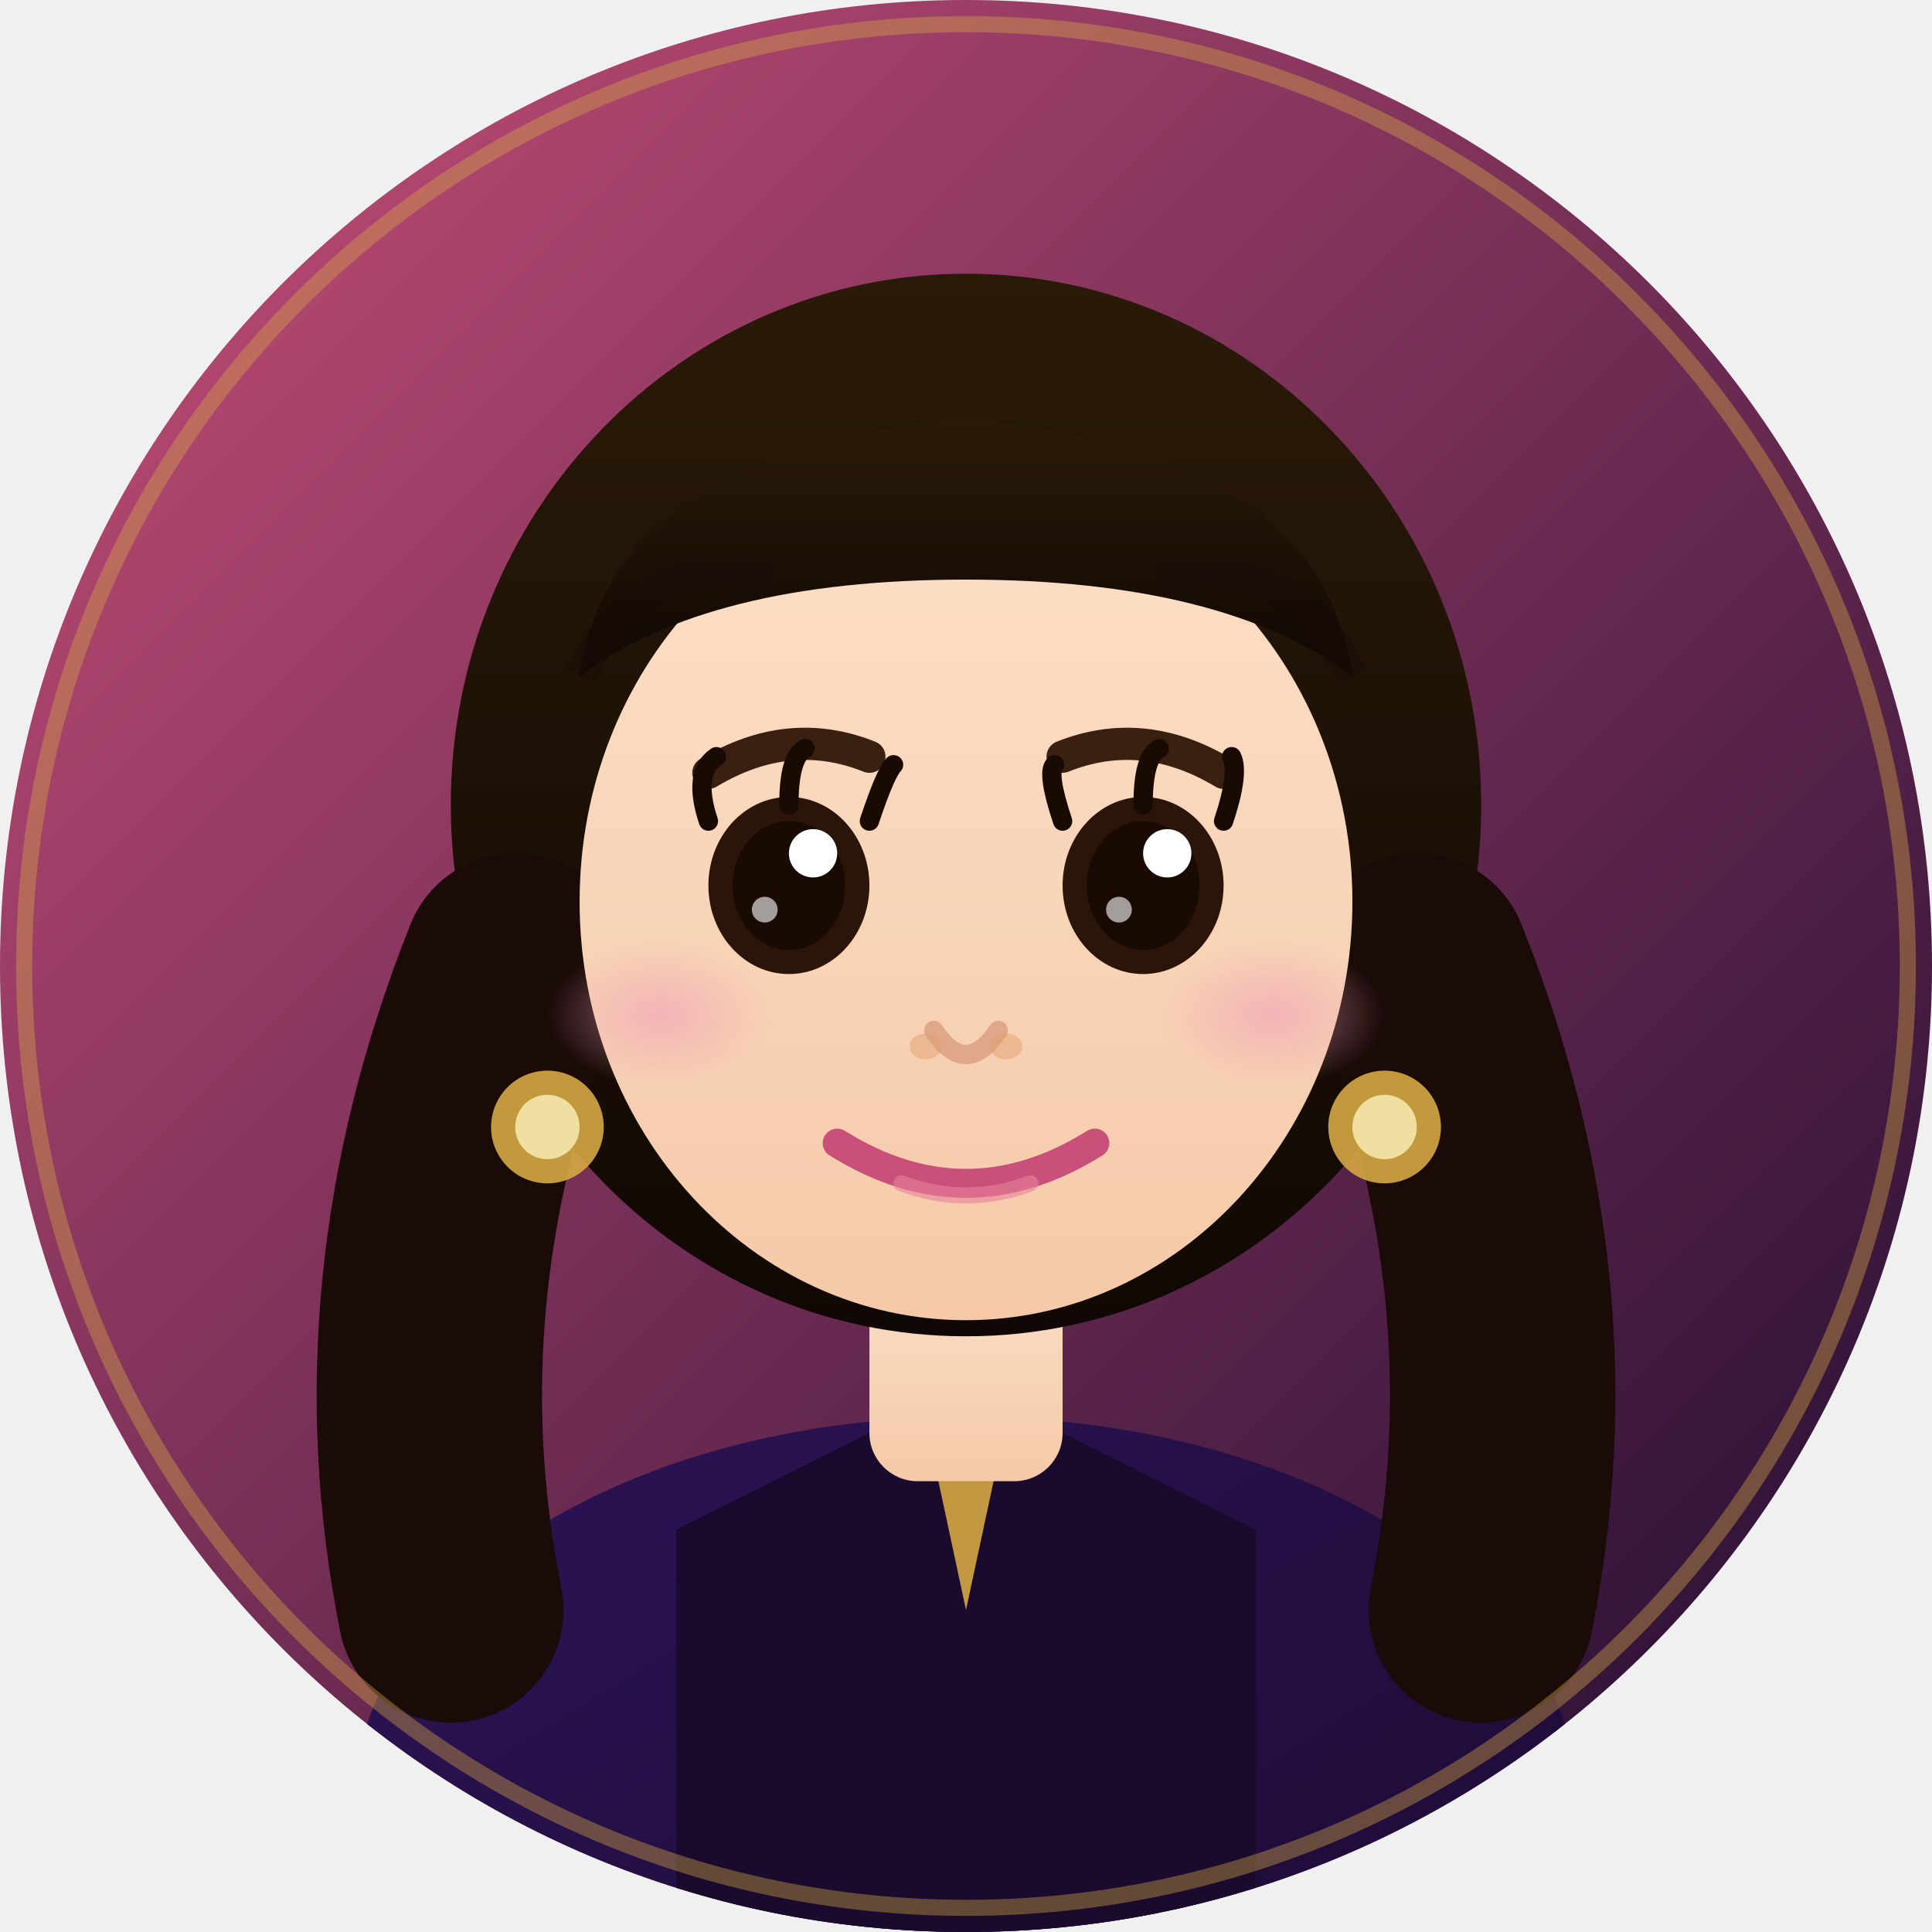
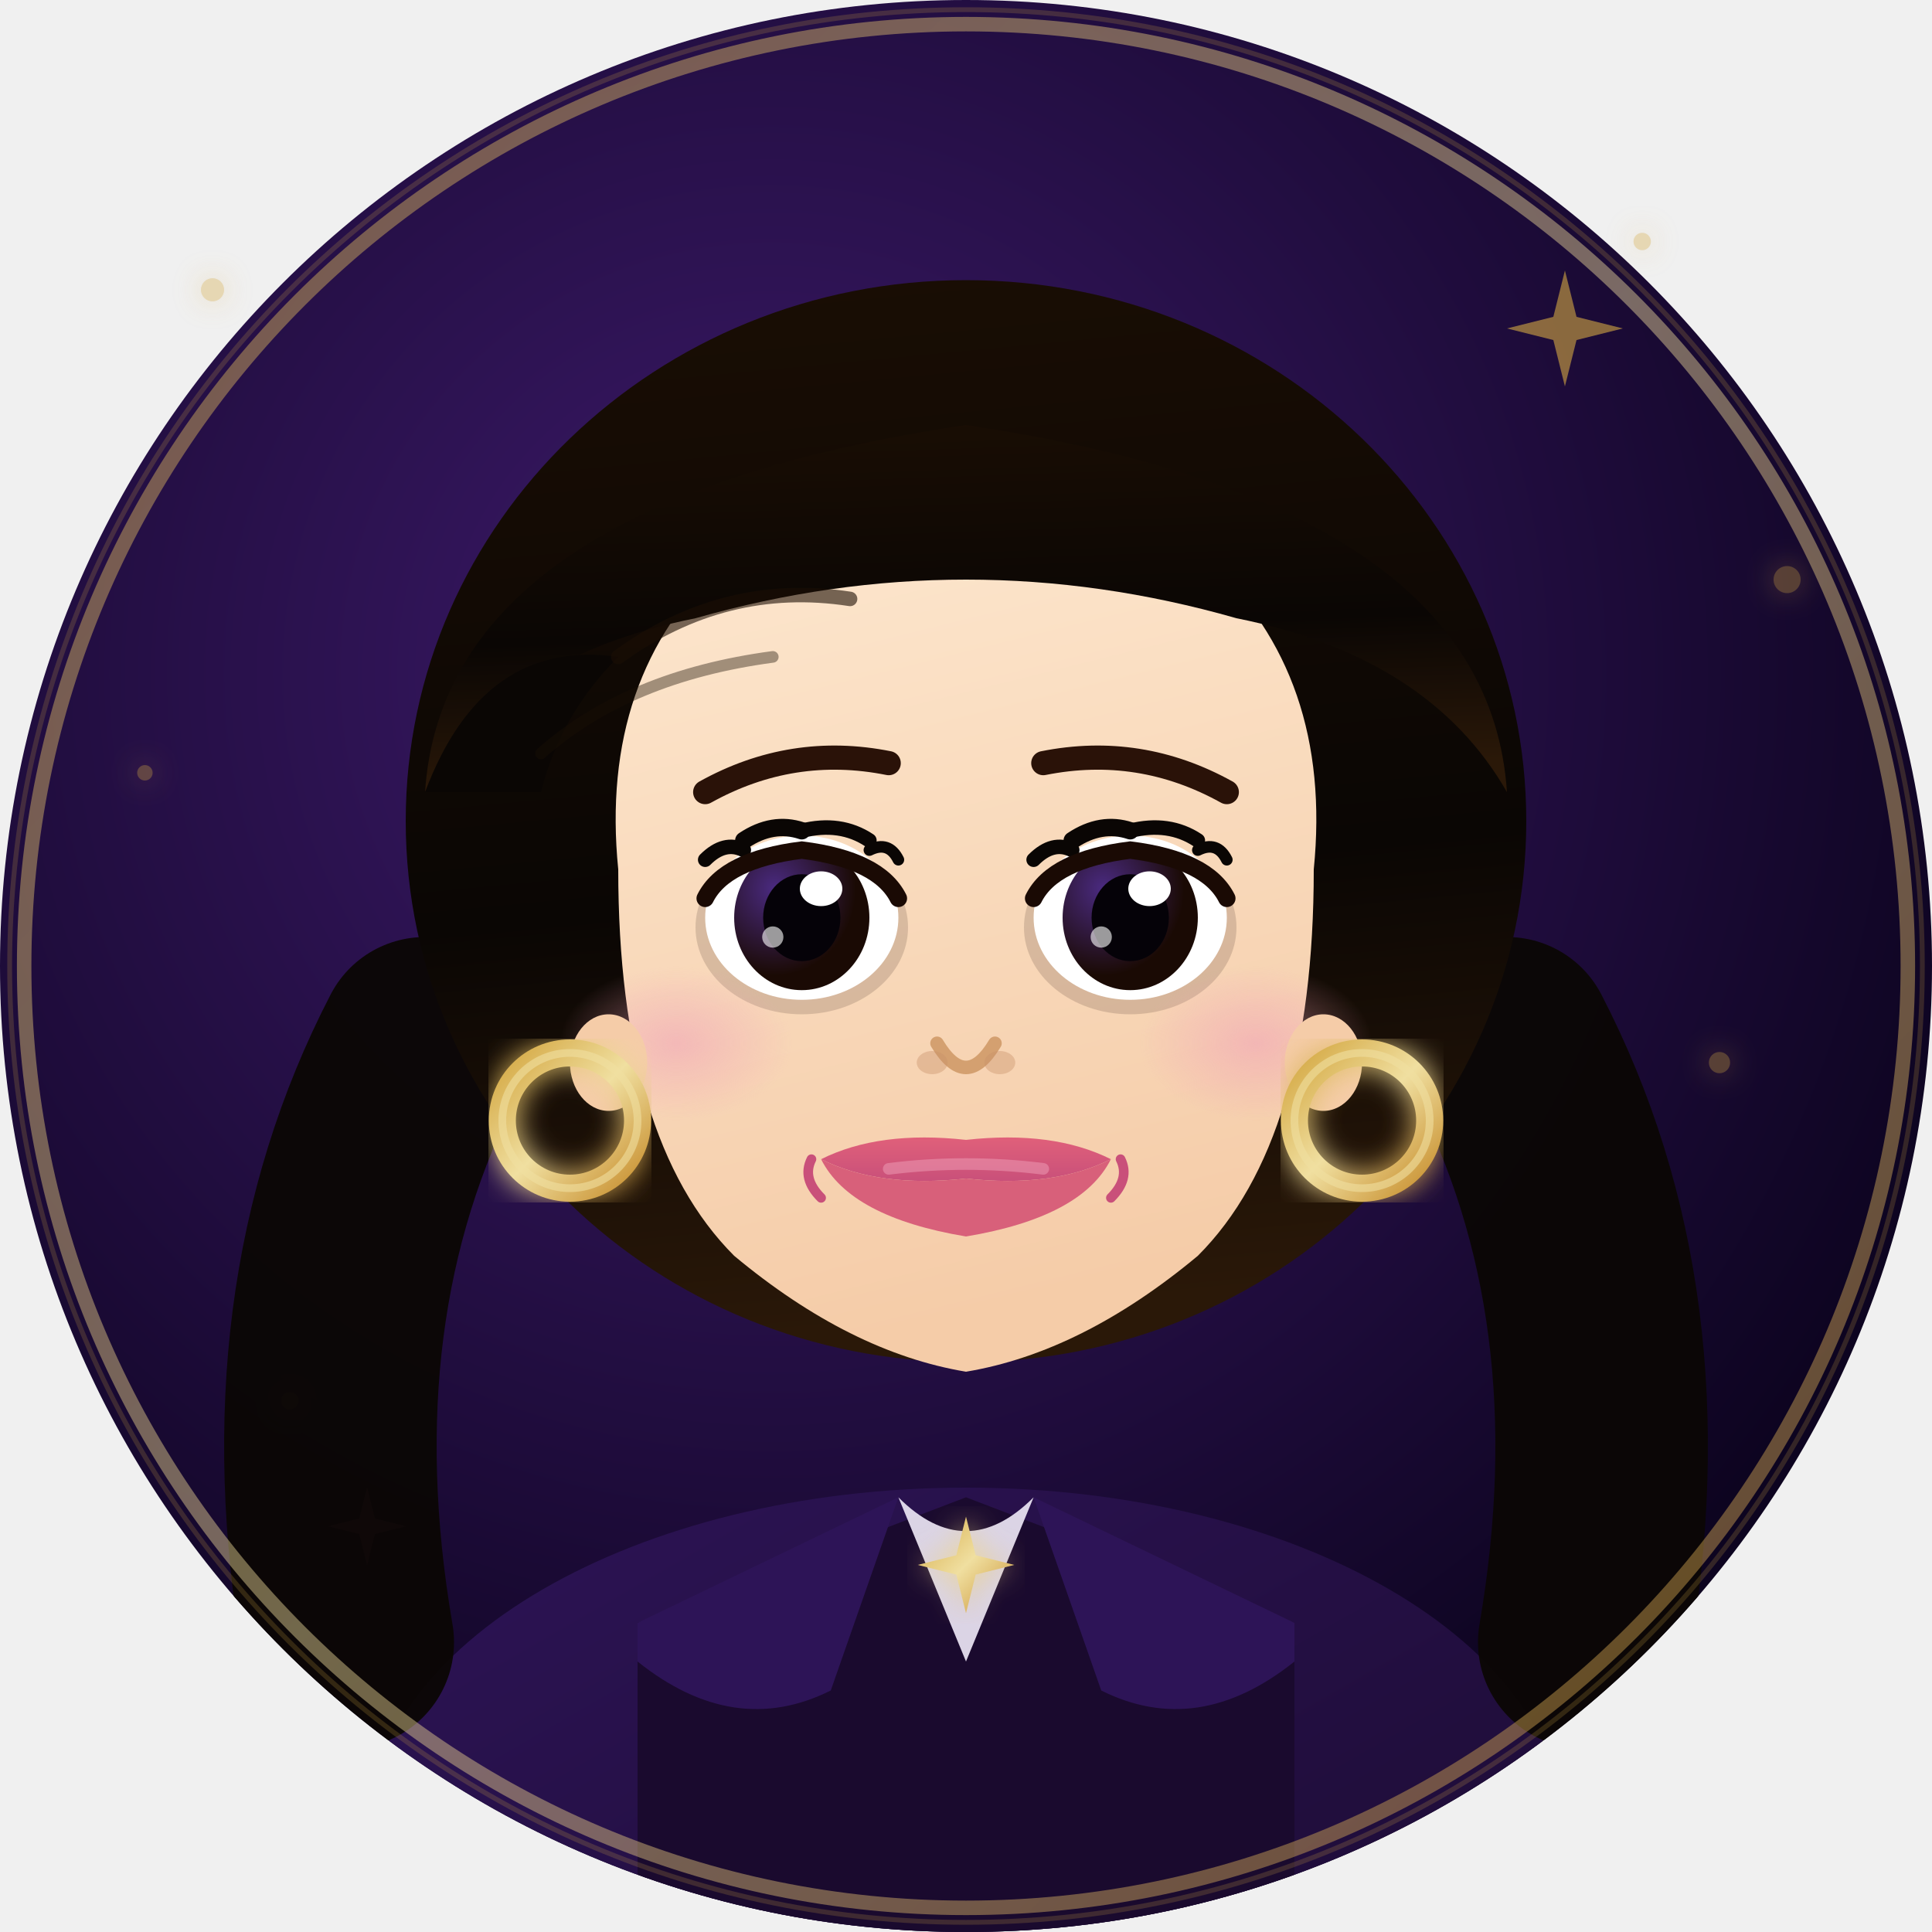
- <svg xmlns="http://www.w3.org/2000/svg" viewBox="0 0 120 120" width="120" height="120">
+ <svg xmlns="http://www.w3.org/2000/svg" viewBox="0 0 200 200" width="200" height="200">
  <defs>
-     <linearGradient id="bgGrad" x1="0%" y1="0%" x2="100%" y2="100%">
-       <stop offset="0%" stop-color="#c9507a" />
-       <stop offset="100%" stop-color="#1a0a2e" />
+     <radialGradient id="bgGrad" cx="40%" cy="35%" r="65%">
+       <stop offset="0%" stop-color="#3d1a6b" />
+       <stop offset="100%" stop-color="#0d0420" />
+     </radialGradient>
+     <linearGradient id="skin" x1="0%" y1="0%" x2="20%" y2="100%">
+       <stop offset="0%" stop-color="#fde8d0" />
+       <stop offset="100%" stop-color="#f5cca8" />
    </linearGradient>
-     <linearGradient id="skinGrad" x1="0%" y1="0%" x2="0%" y2="100%">
-       <stop offset="0%" stop-color="#fce0c8" />
-       <stop offset="100%" stop-color="#f5c9a8" />
+     <linearGradient id="hair" x1="0%" y1="0%" x2="10%" y2="100%">
+       <stop offset="0%" stop-color="#1a0e04" />
+       <stop offset="60%" stop-color="#0a0604" />
+       <stop offset="100%" stop-color="#2a1808" />
    </linearGradient>
-     <linearGradient id="hairGrad" x1="0%" y1="0%" x2="0%" y2="100%">
-       <stop offset="0%" stop-color="#2a1a08" />
-       <stop offset="100%" stop-color="#100804" />
-     </linearGradient>
-     <linearGradient id="suitGrad" x1="0%" y1="0%" x2="100%" y2="100%">
+     <linearGradient id="suit" x1="0%" y1="0%" x2="100%" y2="100%">
      <stop offset="0%" stop-color="#2d1457" />
      <stop offset="100%" stop-color="#1a0a2e" />
    </linearGradient>
-     <clipPath id="outerCircle">
-       <circle cx="60" cy="60" r="60" />
-     </clipPath>
+     <linearGradient id="gold" x1="0%" y1="0%" x2="100%" y2="100%">
+       <stop offset="0%" stop-color="#d4a843" />
+       <stop offset="50%" stop-color="#f0dfa0" />
+       <stop offset="100%" stop-color="#c89030" />
+     </linearGradient>
+     <linearGradient id="lip" x1="0%" y1="0%" x2="0%" y2="100%">
+       <stop offset="0%" stop-color="#e0607a" />
+       <stop offset="100%" stop-color="#c9507a" />
+     </linearGradient>
    <radialGradient id="blush" cx="50%" cy="50%" r="50%">
-       <stop offset="0%" stop-color="#f0a0b8" stop-opacity="0.6" />
+       <stop offset="0%" stop-color="#f0a0b8" stop-opacity="0.55" />
      <stop offset="100%" stop-color="#f0a0b8" stop-opacity="0" />
    </radialGradient>
+     <radialGradient id="eyeshine" cx="30%" cy="30%" r="60%">
+       <stop offset="0%" stop-color="#4a2a80" />
+       <stop offset="100%" stop-color="#1a0a04" />
+     </radialGradient>
+     <clipPath id="circle">
+       <circle cx="100" cy="100" r="100" />
+     </clipPath>
+     <filter id="glow">
+       <feGaussianBlur stdDeviation="1.5" result="blur" />
+       <feMerge>
+         <feMergeNode in="blur" />
+         <feMergeNode in="SourceGraphic" />
+       </feMerge>
+     </filter>
  </defs>
-   <circle cx="60" cy="60" r="60" fill="url(#bgGrad)" />
-   <ellipse cx="60" cy="112" rx="38" ry="24" fill="url(#suitGrad)" clip-path="url(#outerCircle)" />
-   <path d="M42 95 L60 86 L78 95 L78 120 L42 120 Z" fill="#1a0a2e" clip-path="url(#outerCircle)" />
-   <path d="M57 86 L60 100 L63 86 Q60 90 57 86Z" fill="#d4a843" opacity="0.9" clip-path="url(#outerCircle)" />
-   <rect x="54" y="78" width="12" height="14" rx="3" fill="url(#skinGrad)" clip-path="url(#outerCircle)" />
-   <ellipse cx="60" cy="50" rx="32" ry="33" fill="url(#hairGrad)" />
-   <path d="M32 60 Q24 80 28 100" stroke="#1a0a08" stroke-width="14" fill="none" stroke-linecap="round" clip-path="url(#outerCircle)" />
-   <path d="M88 60 Q96 80 92 100" stroke="#1a0a08" stroke-width="14" fill="none" stroke-linecap="round" clip-path="url(#outerCircle)" />
-   <ellipse cx="60" cy="56" rx="24" ry="26" fill="url(#skinGrad)" />
-   <path d="M36 42 Q38 28 60 26 Q82 28 84 42 Q76 36 60 36 Q44 36 36 42Z" fill="url(#hairGrad)" />
-   <path d="M36 42 Q40 34 48 36" stroke="#1a0a08" stroke-width="2" fill="none" opacity="0.5" />
-   <path d="M84 42 Q80 34 72 36" stroke="#1a0a08" stroke-width="2" fill="none" opacity="0.5" />
-   <path d="M44 48 Q49 45 54 47" stroke="#3a2010" stroke-width="2" fill="none" stroke-linecap="round" />
-   <path d="M66 47 Q71 45 76 48" stroke="#3a2010" stroke-width="2" fill="none" stroke-linecap="round" />
-   <ellipse cx="49" cy="55" rx="5" ry="5.5" fill="#2a1508" />
-   <ellipse cx="49" cy="55" rx="3.5" ry="4" fill="#1a0a04" />
-   <circle cx="50.5" cy="53" r="1.5" fill="white" />
-   <circle cx="47.5" cy="56.5" r="0.8" fill="white" opacity="0.6" />
-   <ellipse cx="71" cy="55" rx="5" ry="5.5" fill="#2a1508" />
-   <ellipse cx="71" cy="55" rx="3.5" ry="4" fill="#1a0a04" />
-   <circle cx="72.5" cy="53" r="1.5" fill="white" />
-   <circle cx="69.5" cy="56.5" r="0.8" fill="white" opacity="0.6" />
-   <path d="M44 51 Q43 48 44.5 47" stroke="#1a0a04" stroke-width="1.2" fill="none" stroke-linecap="round" />
-   <path d="M49 50 Q49 47 50 46.5" stroke="#1a0a04" stroke-width="1.2" fill="none" stroke-linecap="round" />
-   <path d="M54 51 Q55 48 55.5 47.5" stroke="#1a0a04" stroke-width="1.2" fill="none" stroke-linecap="round" />
-   <path d="M66 51 Q65 48 65.5 47.5" stroke="#1a0a04" stroke-width="1.2" fill="none" stroke-linecap="round" />
-   <path d="M71 50 Q71 47 72 46.5" stroke="#1a0a04" stroke-width="1.2" fill="none" stroke-linecap="round" />
-   <path d="M76 51 Q77 48 76.5 47" stroke="#1a0a04" stroke-width="1.2" fill="none" stroke-linecap="round" />
-   <path d="M58 64 Q60 67 62 64" stroke="#e0a88a" stroke-width="1.2" fill="none" stroke-linecap="round" />
-   <ellipse cx="57.5" cy="65" rx="1" ry="0.8" fill="#e0a070" opacity="0.5" />
-   <ellipse cx="62.5" cy="65" rx="1" ry="0.8" fill="#e0a070" opacity="0.5" />
-   <path d="M52 71 Q60 76 68 71" stroke="#c9507a" stroke-width="1.8" fill="none" stroke-linecap="round" />
-   <path d="M56 73.5 Q60 75 64 73.5" stroke="#e8809a" stroke-width="1" fill="none" stroke-linecap="round" opacity="0.6" />
-   <ellipse cx="41" cy="63" rx="7" ry="4.5" fill="url(#blush)" />
-   <ellipse cx="79" cy="63" rx="7" ry="4.5" fill="url(#blush)" />
-   <circle cx="34" cy="70" r="3.5" fill="#d4a843" opacity="0.9" />
-   <circle cx="34" cy="70" r="2" fill="#f0dfa0" />
-   <circle cx="86" cy="70" r="3.5" fill="#d4a843" opacity="0.9" />
-   <circle cx="86" cy="70" r="2" fill="#f0dfa0" />
-   <circle cx="60" cy="60" r="58.5" fill="none" stroke="#d4a843" stroke-width="1" opacity="0.4" />
+   <circle cx="100" cy="100" r="100" fill="url(#bgGrad)" />
+   <g fill="#d4a843" opacity="0.35" filter="url(#glow)">
+     <circle cx="22" cy="30" r="1.2" />
+     <circle cx="170" cy="25" r="0.9" />
+     <circle cx="185" cy="60" r="1.4" />
+     <circle cx="15" cy="80" r="0.8" />
+     <circle cx="178" cy="110" r="1.1" />
+     <circle cx="30" cy="145" r="0.9" />
+   </g>
+   <g transform="translate(162,34)" fill="#d4a843" opacity="0.6">
+     <path d="M0,-6 L1.2,-1.2 L6,0 L1.2,1.2 L0,6 L-1.2,1.2 L-6,0 L-1.2,-1.2 Z" />
+   </g>
+   <g transform="translate(38,158)" fill="#c9507a" opacity="0.5">
+     <path d="M0,-4 L0.8,-0.8 L4,0 L0.8,0.8 L0,4 L-0.8,0.8 L-4,0 L-0.8,-0.8 Z" />
+   </g>
+   <ellipse cx="100" cy="190" rx="62" ry="36" fill="url(#suit)" clip-path="url(#circle)" />
+   <path d="M66 168 L100 155 L134 168 L134 200 L66 200 Z" fill="#1a0a2e" clip-path="url(#circle)" />
+   <path d="M93 155 L100 172 L107 155 Q100 162 93 155Z" fill="#f0eaf8" opacity="0.9" />
+   <path d="M66 168 L93 155 L86 175 Q76 180 66 172Z" fill="#2d1457" clip-path="url(#circle)" />
+   <path d="M134 168 L107 155 L114 175 Q124 180 134 172Z" fill="#2d1457" clip-path="url(#circle)" />
+   <g transform="translate(100,162)" fill="url(#gold)" filter="url(#glow)">
+     <path d="M0,-5 L1,-1 L5,0 L1,1 L0,5 L-1,1 L-5,0 L-1,-1 Z" />
+   </g>
+   <path d="M44 108 Q30 135 36 170" stroke="#0a0604" stroke-width="22" fill="none" stroke-linecap="round" clip-path="url(#circle)" opacity="0.95" />
+   <path d="M156 108 Q170 135 164 170" stroke="#0a0604" stroke-width="22" fill="none" stroke-linecap="round" clip-path="url(#circle)" opacity="0.95" />
+   <ellipse cx="100" cy="85" rx="58" ry="56" fill="url(#hair)" />
+   <path d="M64 90 Q62 70 75 58 Q100 44 125 58 Q138 70 136 90 Q136 118 124 130 Q112 140 100 142 Q88 140 76 130 Q64 118 64 90 Z" fill="url(#skin)" />
+   <path d="M44 82 Q46 52 100 44 Q154 52 156 82 Q148 68 128 64 Q114 60 100 60 Q86 60 72 64 Q52 68 44 82 Z" fill="url(#hair)" />
+   <path d="M44 82 Q50 66 64 68 Q58 74 56 82Z" fill="#0a0604" />
+   <path d="M64 68 Q75 60 88 62" stroke="#1a0e04" stroke-width="1.5" fill="none" stroke-linecap="round" opacity="0.6" />
+   <path d="M56 78 Q65 70 80 68" stroke="#1a0e04" stroke-width="1.2" fill="none" stroke-linecap="round" opacity="0.4" />
+   <path d="M73 82 Q82 77 92 79" stroke="#2a1208" stroke-width="2.5" fill="none" stroke-linecap="round" />
+   <path d="M108 79 Q118 77 127 82" stroke="#2a1208" stroke-width="2.5" fill="none" stroke-linecap="round" />
+   <ellipse cx="83" cy="96" rx="11" ry="9" fill="#1a0a04" opacity="0.15" />
+   <ellipse cx="83" cy="95" rx="10" ry="8.5" fill="white" />
+   <ellipse cx="83" cy="95" rx="7" ry="7.5" fill="url(#eyeshine)" />
+   <ellipse cx="83" cy="95" rx="4" ry="4.5" fill="#050208" />
+   <ellipse cx="85" cy="92" rx="2.2" ry="1.8" fill="white" />
+   <circle cx="80" cy="97" r="1.1" fill="white" opacity="0.6" />
+   <path d="M73 89 Q75 87 77 88" stroke="#0a0604" stroke-width="1.5" fill="none" stroke-linecap="round" />
+   <path d="M77 87 Q80 85 83 86" stroke="#0a0604" stroke-width="1.8" fill="none" stroke-linecap="round" />
+   <path d="M83 86 Q87 85 90 87" stroke="#0a0604" stroke-width="1.5" fill="none" stroke-linecap="round" />
+   <path d="M90 88 Q92 87 93 89" stroke="#0a0604" stroke-width="1.2" fill="none" stroke-linecap="round" />
+   <path d="M73 93 Q75 89 83 88 Q91 89 93 93" stroke="#1a0a04" stroke-width="1.8" fill="none" stroke-linecap="round" />
+   <ellipse cx="117" cy="96" rx="11" ry="9" fill="#1a0a04" opacity="0.15" />
+   <ellipse cx="117" cy="95" rx="10" ry="8.5" fill="white" />
+   <ellipse cx="117" cy="95" rx="7" ry="7.5" fill="url(#eyeshine)" />
+   <ellipse cx="117" cy="95" rx="4" ry="4.5" fill="#050208" />
+   <ellipse cx="119" cy="92" rx="2.2" ry="1.8" fill="white" />
+   <circle cx="114" cy="97" r="1.1" fill="white" opacity="0.6" />
+   <path d="M107 89 Q109 87 111 88" stroke="#0a0604" stroke-width="1.5" fill="none" stroke-linecap="round" />
+   <path d="M111 87 Q114 85 117 86" stroke="#0a0604" stroke-width="1.8" fill="none" stroke-linecap="round" />
+   <path d="M117 86 Q121 85 124 87" stroke="#0a0604" stroke-width="1.5" fill="none" stroke-linecap="round" />
+   <path d="M124 88 Q126 87 127 89" stroke="#0a0604" stroke-width="1.2" fill="none" stroke-linecap="round" />
+   <path d="M107 93 Q109 89 117 88 Q125 89 127 93" stroke="#1a0a04" stroke-width="1.8" fill="none" stroke-linecap="round" />
+   <path d="M97 108 Q100 113 103 108" stroke="#d4a070" stroke-width="1.4" fill="none" stroke-linecap="round" />
+   <ellipse cx="96.5" cy="110" rx="1.6" ry="1.2" fill="#c8906a" opacity="0.4" />
+   <ellipse cx="103.5" cy="110" rx="1.6" ry="1.2" fill="#c8906a" opacity="0.4" />
+   <path d="M85 120 Q91 117 100 118 Q109 117 115 120 Q109 123 100 122 Q91 123 85 120Z" fill="url(#lip)" />
+   <path d="M85 120 Q88 126 100 128 Q112 126 115 120 Q109 123 100 122 Q91 123 85 120Z" fill="#d8607a" />
+   <path d="M84 120 Q83 122 85 124" stroke="#c9507a" stroke-width="1" fill="none" stroke-linecap="round" />
+   <path d="M116 120 Q117 122 115 124" stroke="#c9507a" stroke-width="1" fill="none" stroke-linecap="round" />
+   <path d="M92 121 Q100 120 108 121" stroke="#f0a0b8" stroke-width="1.2" fill="none" stroke-linecap="round" opacity="0.5" />
+   <ellipse cx="70" cy="108" rx="12" ry="8" fill="url(#blush)" />
+   <ellipse cx="130" cy="108" rx="12" ry="8" fill="url(#blush)" />
+   <ellipse cx="63" cy="110" rx="4" ry="5" fill="#f5cca8" />
+   <ellipse cx="137" cy="110" rx="4" ry="5" fill="#f5cca8" />
+   <circle cx="59" cy="116" r="7" fill="none" stroke="url(#gold)" stroke-width="2.8" filter="url(#glow)" />
+   <circle cx="59" cy="116" r="7" fill="none" stroke="#f0dfa0" stroke-width="0.8" opacity="0.6" />
+   <circle cx="141" cy="116" r="7" fill="none" stroke="url(#gold)" stroke-width="2.8" filter="url(#glow)" />
+   <circle cx="141" cy="116" r="7" fill="none" stroke="#f0dfa0" stroke-width="0.8" opacity="0.6" />
+   <circle cx="100" cy="100" r="97.5" fill="none" stroke="url(#gold)" stroke-width="1.5" opacity="0.45" />
+   <circle cx="100" cy="100" r="99" fill="none" stroke="#d4a843" stroke-width="0.5" opacity="0.2" />
</svg>
